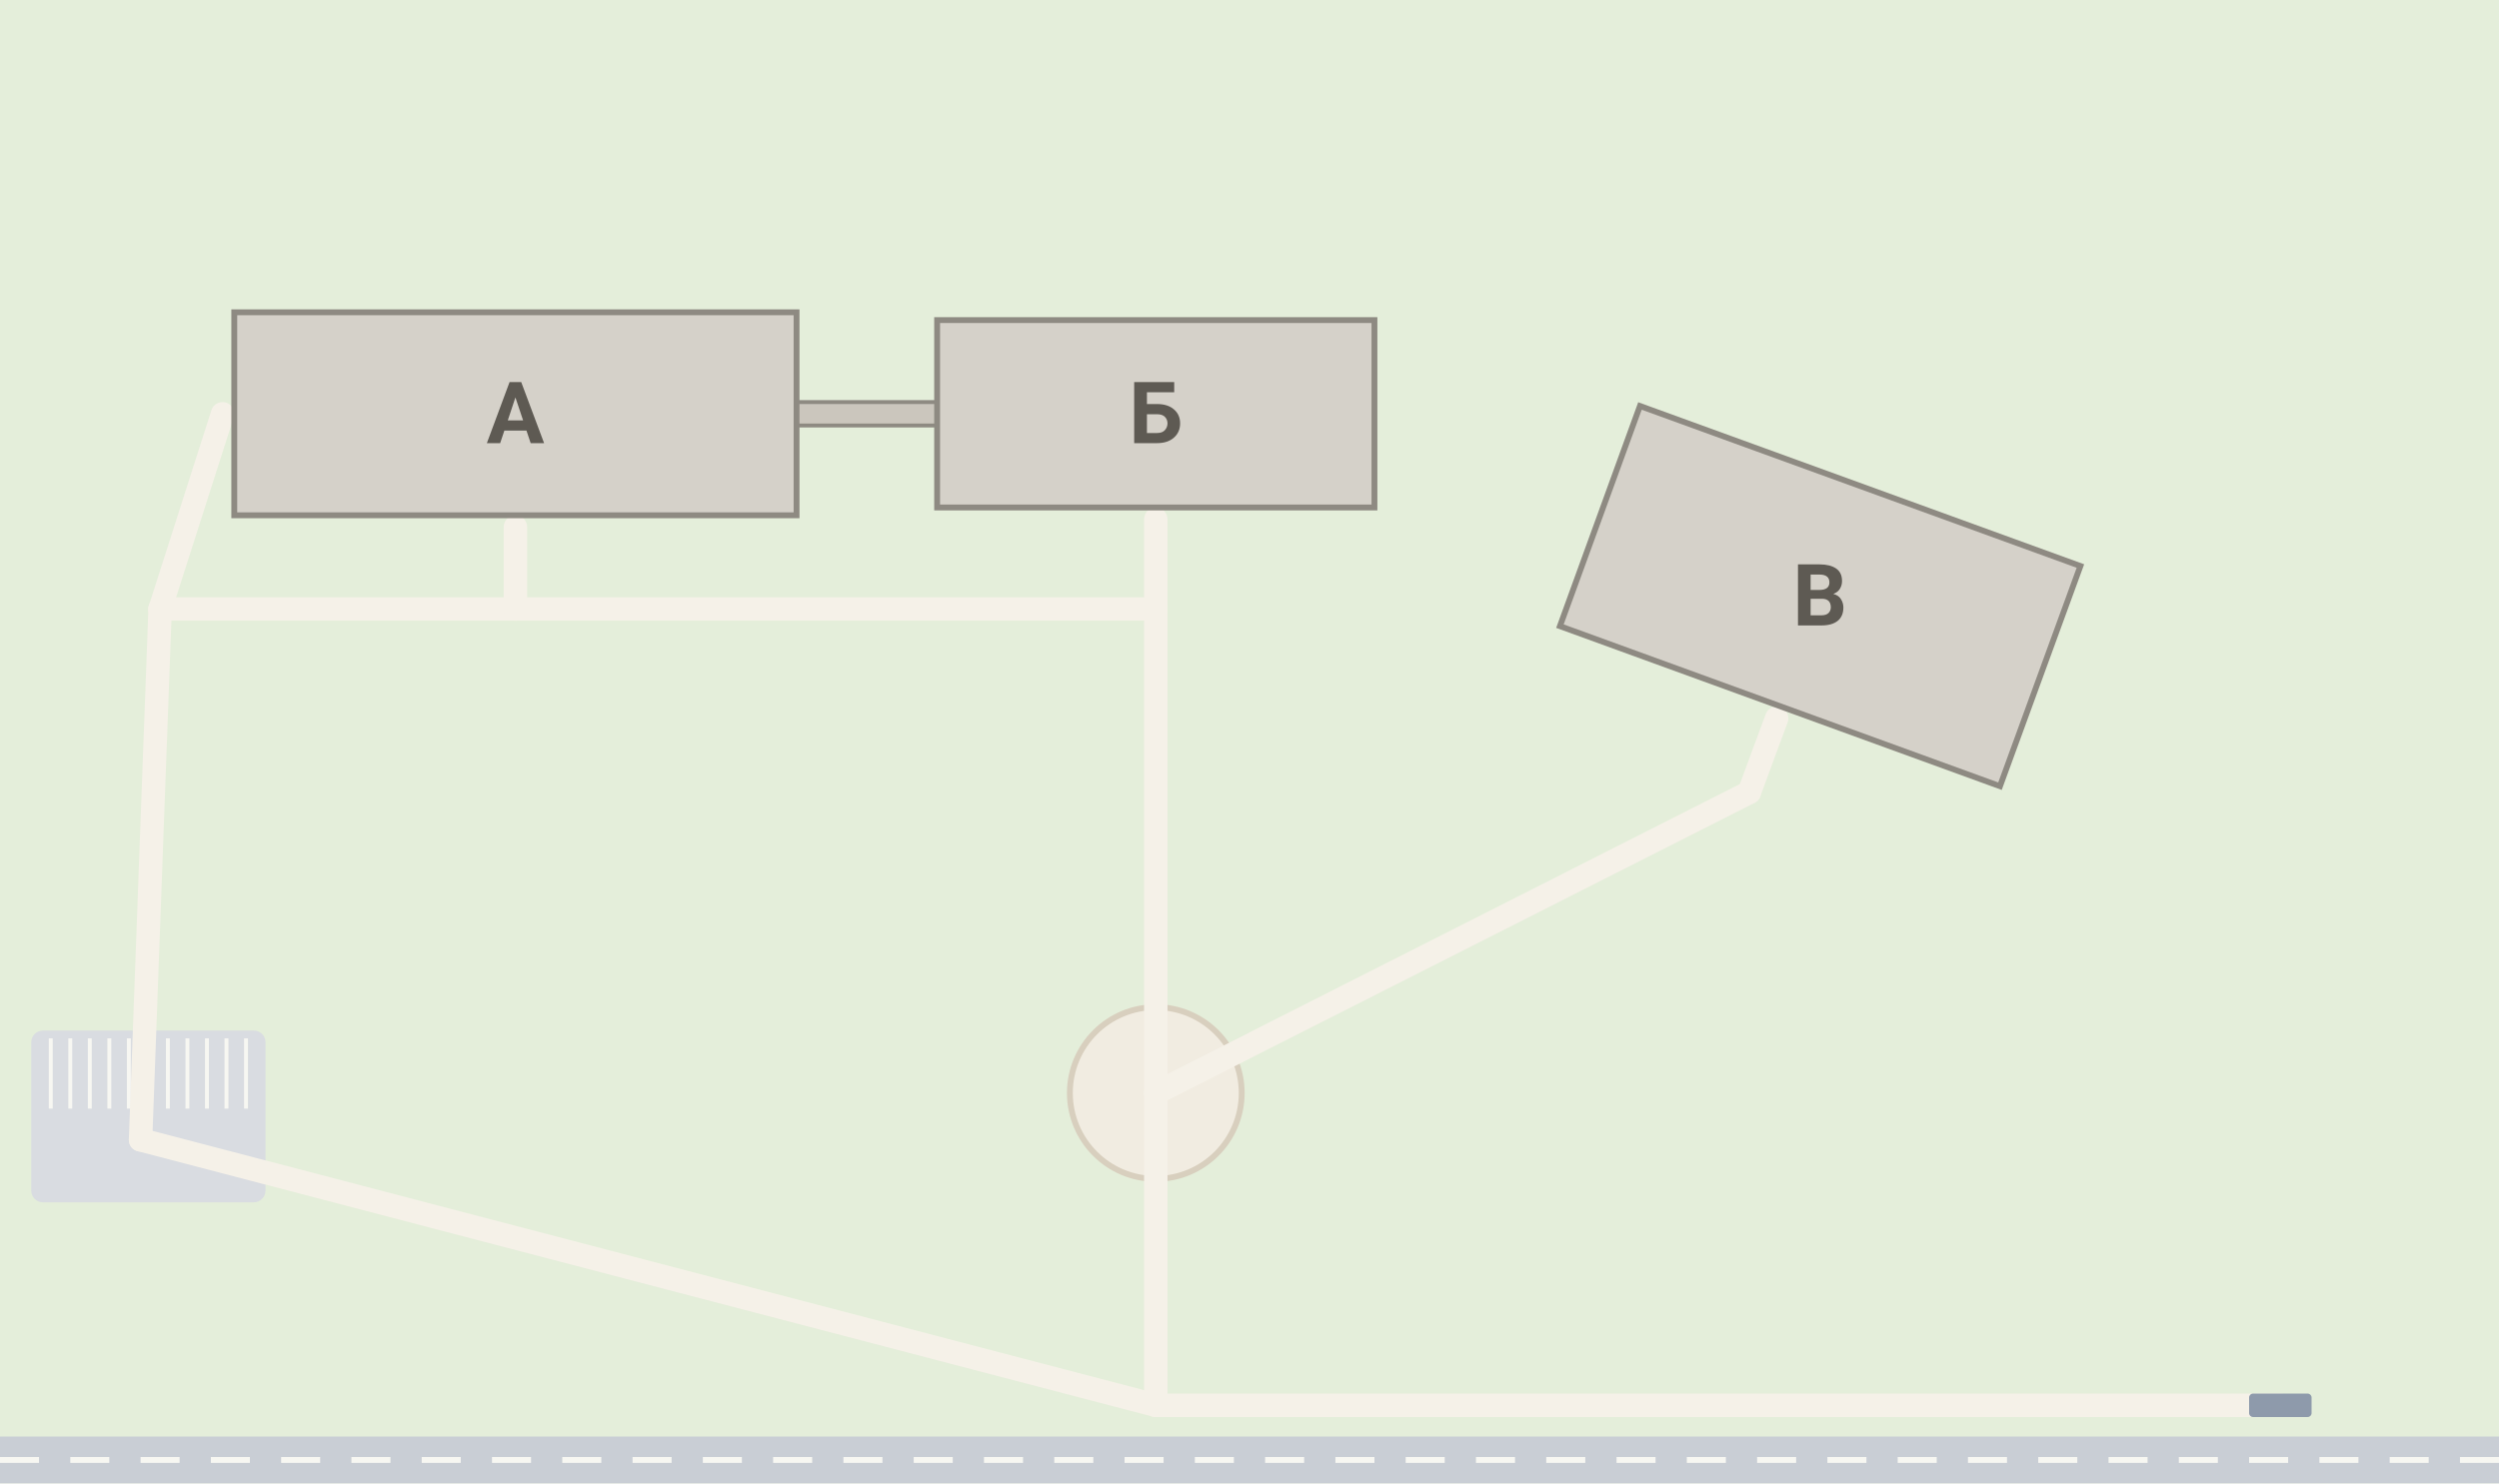
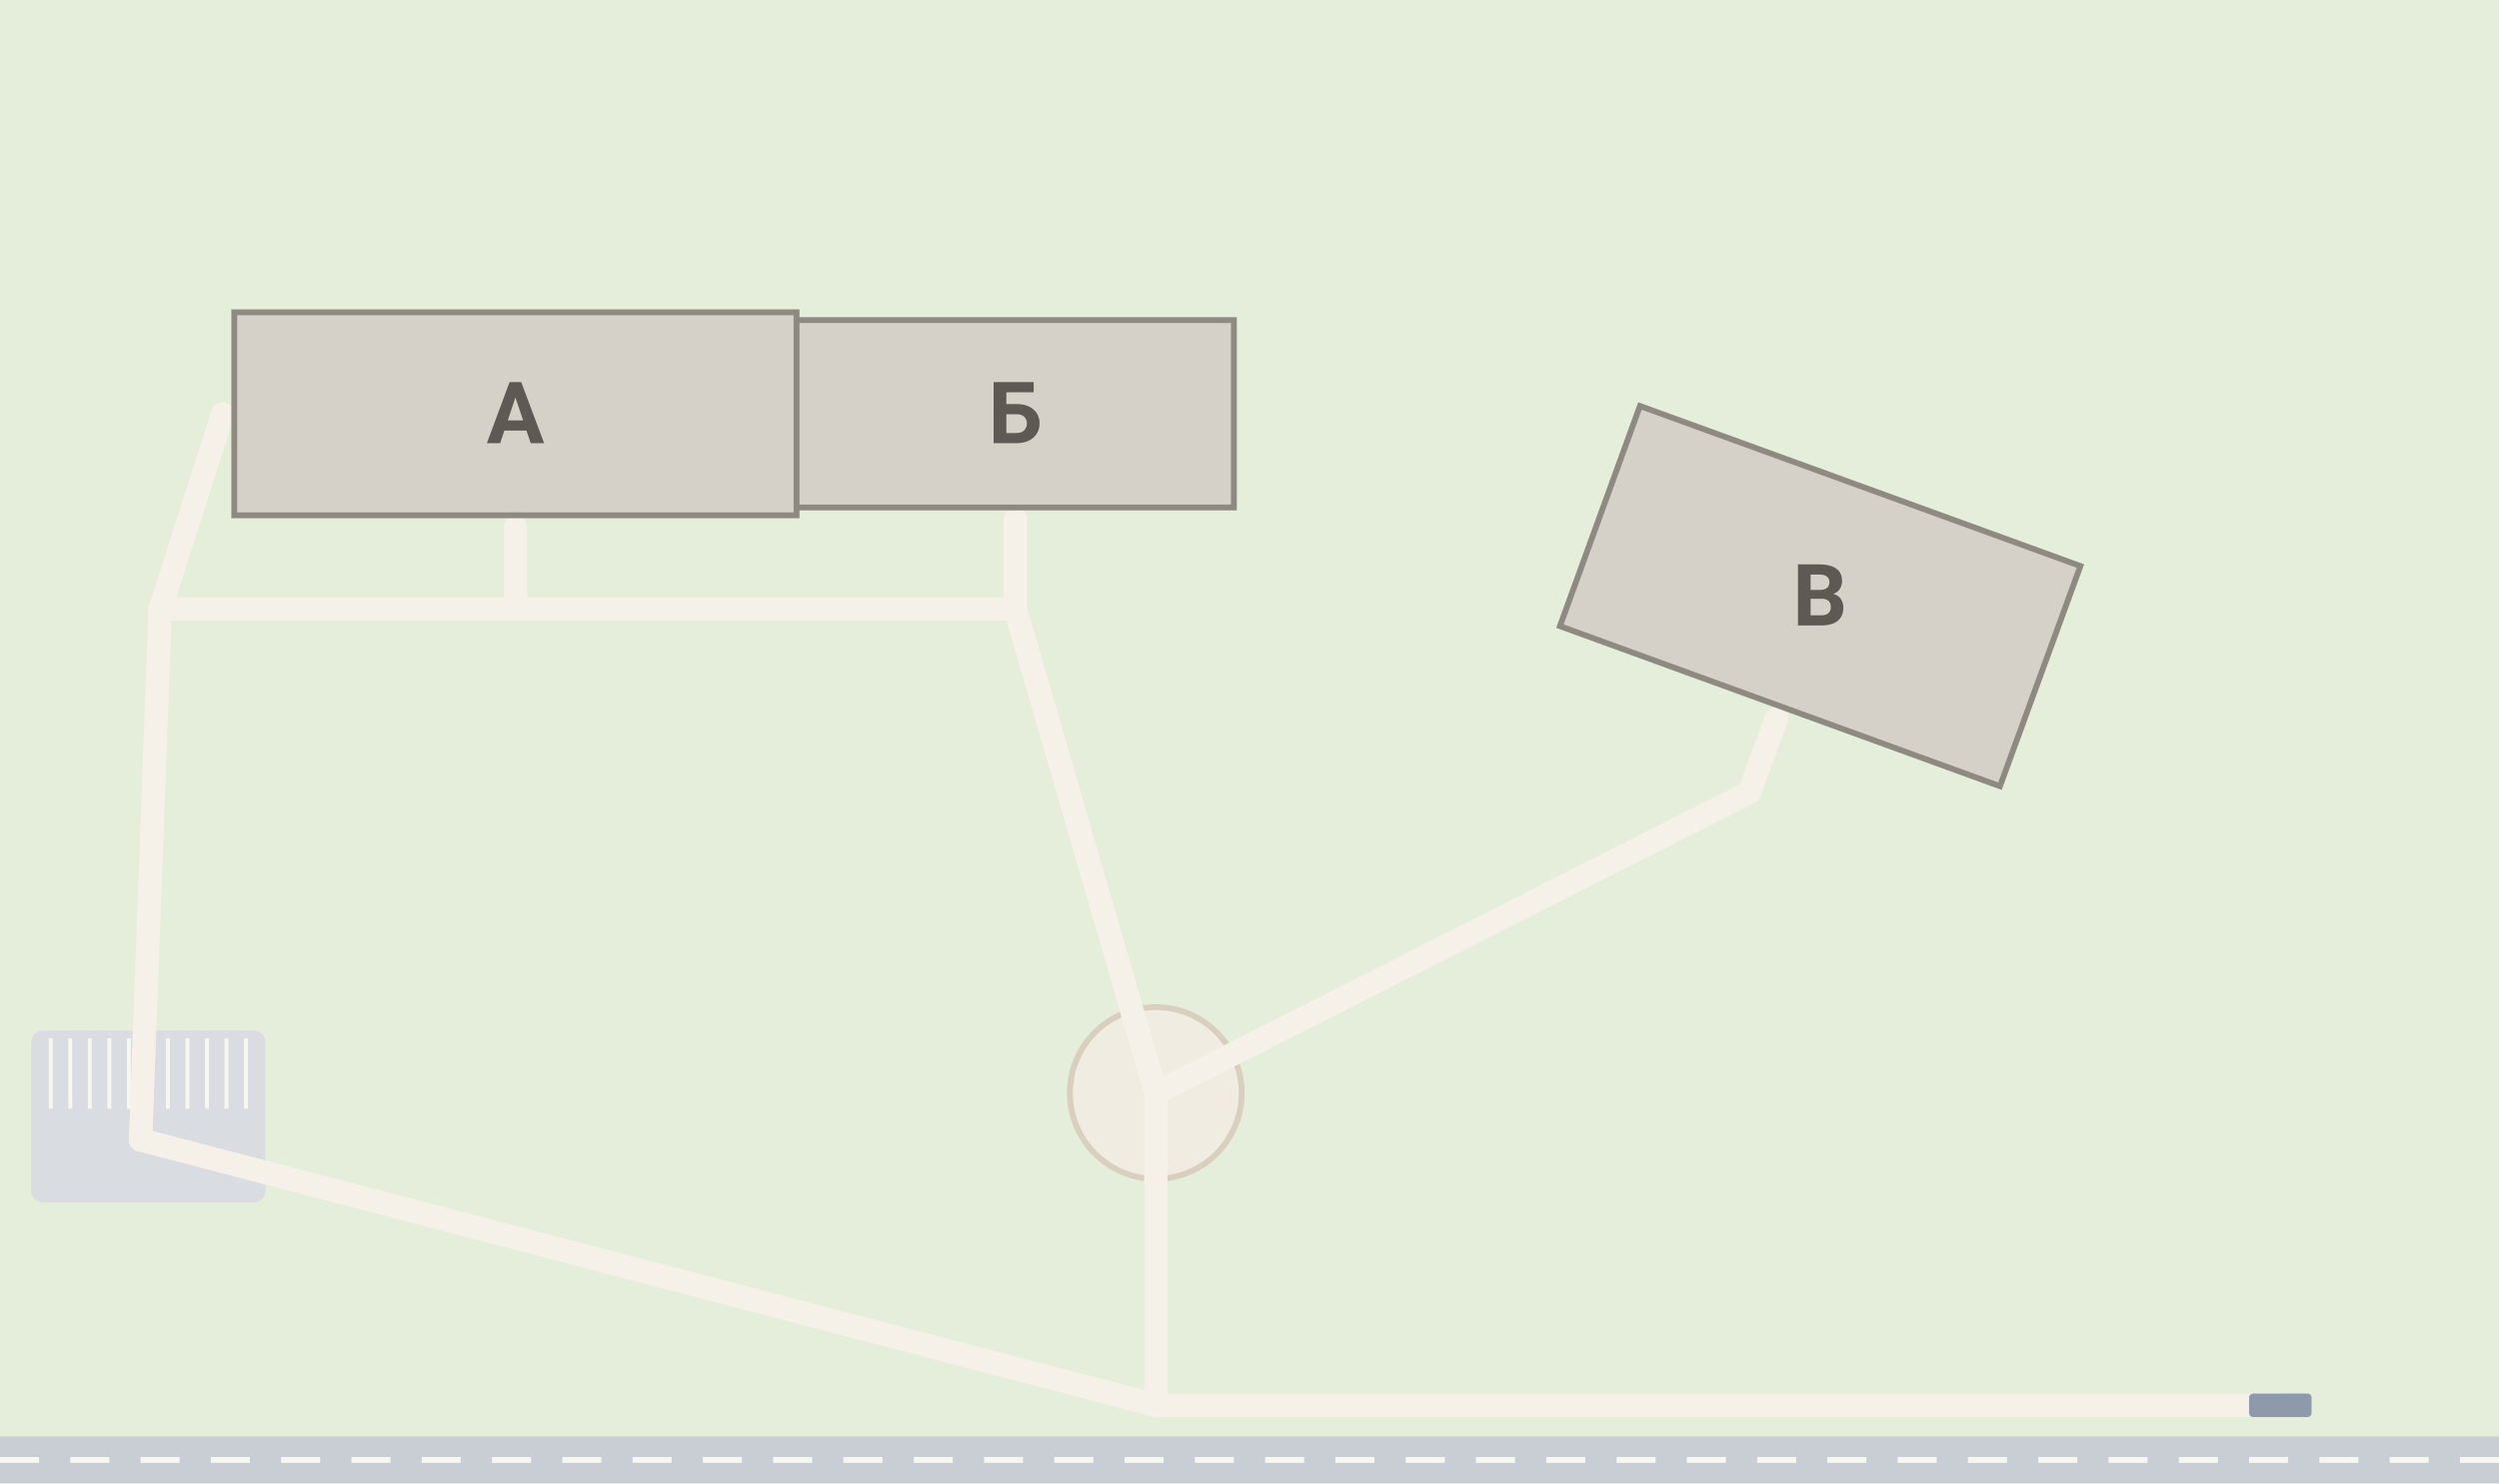
<svg xmlns="http://www.w3.org/2000/svg" width="640" height="380" viewBox="0 0 640 380" class="campus-plan" font-family="system-ui, -apple-system, Segoe UI, Roboto, sans-serif">
  <rect class="plan-ground" x="0" y="0" width="640" height="380" fill="#E4EEDA" />
  <rect class="plan-street" x="0" y="368" width="640" height="12" fill="#C9CED5" />
  <line class="plan-street-line" x1="0" y1="374" x2="640" y2="374" stroke="#F7F7F2" stroke-width="1.5" stroke-dasharray="10 8" />
  <rect class="plan-parking" x="8" y="264" width="60" height="44" rx="3" fill="#D9DCE1" />
  <line class="plan-parking-line" x1="13" y1="266" x2="13" y2="284" stroke="#F7F7F2" stroke-width="1" />
  <line class="plan-parking-line" x1="18" y1="266" x2="18" y2="284" stroke="#F7F7F2" stroke-width="1" />
  <line class="plan-parking-line" x1="23" y1="266" x2="23" y2="284" stroke="#F7F7F2" stroke-width="1" />
  <line class="plan-parking-line" x1="28" y1="266" x2="28" y2="284" stroke="#F7F7F2" stroke-width="1" />
  <line class="plan-parking-line" x1="33" y1="266" x2="33" y2="284" stroke="#F7F7F2" stroke-width="1" />
  <line class="plan-parking-line" x1="38" y1="266" x2="38" y2="284" stroke="#F7F7F2" stroke-width="1" />
  <line class="plan-parking-line" x1="43" y1="266" x2="43" y2="284" stroke="#F7F7F2" stroke-width="1" />
  <line class="plan-parking-line" x1="48" y1="266" x2="48" y2="284" stroke="#F7F7F2" stroke-width="1" />
  <line class="plan-parking-line" x1="53" y1="266" x2="53" y2="284" stroke="#F7F7F2" stroke-width="1" />
  <line class="plan-parking-line" x1="58" y1="266" x2="58" y2="284" stroke="#F7F7F2" stroke-width="1" />
  <line class="plan-parking-line" x1="63" y1="266" x2="63" y2="284" stroke="#F7F7F2" stroke-width="1" />
  <circle class="plan-square" cx="296" cy="280" r="22" fill="#F1ECE1" stroke="#D8CFBE" stroke-width="1.5" />
  <line class="plan-walkway" x1="296" y1="360" x2="296" y2="280" stroke="#F5F1E8" stroke-width="6" stroke-linecap="round" />
  <line class="plan-walkway" x1="296" y1="360" x2="36" y2="292" stroke="#F5F1E8" stroke-width="6" stroke-linecap="round" />
  <line class="plan-walkway" x1="584" y1="360" x2="296" y2="360" stroke="#F5F1E8" stroke-width="6" stroke-linecap="round" />
  <line class="plan-walkway" x1="36" y1="292" x2="41" y2="156" stroke="#F5F1E8" stroke-width="6" stroke-linecap="round" />
  <line class="plan-walkway" x1="132" y1="156" x2="41" y2="156" stroke="#F5F1E8" stroke-width="6" stroke-linecap="round" />
-   <line class="plan-walkway" x1="132" y1="156" x2="296" y2="156" stroke="#F5F1E8" stroke-width="6" stroke-linecap="round" />
+   <line class="plan-walkway" x1="132" y1="156" x2="260" y2="156" stroke="#F5F1E8" stroke-width="6" stroke-linecap="round" />
  <line class="plan-walkway" x1="132" y1="135" x2="132" y2="156" stroke="#F5F1E8" stroke-width="6" stroke-linecap="round" />
  <line class="plan-walkway" x1="57" y1="106" x2="41" y2="156" stroke="#F5F1E8" stroke-width="6" stroke-linecap="round" />
-   <line class="plan-walkway" x1="296" y1="156" x2="296" y2="280" stroke="#F5F1E8" stroke-width="6" stroke-linecap="round" />
-   <line class="plan-walkway" x1="296" y1="133" x2="296" y2="156" stroke="#F5F1E8" stroke-width="6" stroke-linecap="round" />
+   <line class="plan-walkway" x1="260" y1="156" x2="296" y2="280" stroke="#F5F1E8" stroke-width="6" stroke-linecap="round" />
+   <line class="plan-walkway" x1="260" y1="133" x2="260" y2="156" stroke="#F5F1E8" stroke-width="6" stroke-linecap="round" />
  <line class="plan-walkway" x1="448" y1="203" x2="296" y2="280" stroke="#F5F1E8" stroke-width="6" stroke-linecap="round" />
  <line class="plan-walkway" x1="455" y1="184" x2="448" y2="203" stroke="#F5F1E8" stroke-width="6" stroke-linecap="round" />
-   <polygon class="plan-bridge" points="204,103 240,103 240,109 204,109" fill="#CBC6BD" stroke="#8E8A82" stroke-width="1" />
  <polygon class="plan-roof" points="60,80 204,80 204,132 60,132" fill="#D5D1C9" stroke="#8E8A82" stroke-width="1.5" />
  <text class="plan-roof-label" x="132" y="106" text-anchor="middle" dominant-baseline="central" font-size="22" font-weight="600" fill="#5E5A53">А</text>
-   <polygon class="plan-roof" points="240,82 352,82 352,130 240,130" fill="#D5D1C9" stroke="#8E8A82" stroke-width="1.5" />
-   <text class="plan-roof-label" x="296" y="106" text-anchor="middle" dominant-baseline="central" font-size="22" font-weight="600" fill="#5E5A53">Б</text>
+   <polygon class="plan-roof" points="204,82 316,82 316,130 204,130" fill="#D5D1C9" stroke="#8E8A82" stroke-width="1.5" />
+   <text class="plan-roof-label" x="260" y="106" text-anchor="middle" dominant-baseline="central" font-size="22" font-weight="600" fill="#5E5A53">Б</text>
  <polygon class="plan-roof" points="420,104 532.8,145 512.2,201.4 399.5,160.4" fill="#D5D1C9" stroke="#8E8A82" stroke-width="1.5" />
  <text class="plan-roof-label" x="466.1" y="152.7" text-anchor="middle" dominant-baseline="central" font-size="22" font-weight="600" fill="#5E5A53">В</text>
  <rect class="plan-bus-stop" x="576" y="357" width="16" height="6" rx="1" fill="#8E9AAB" />
</svg>
